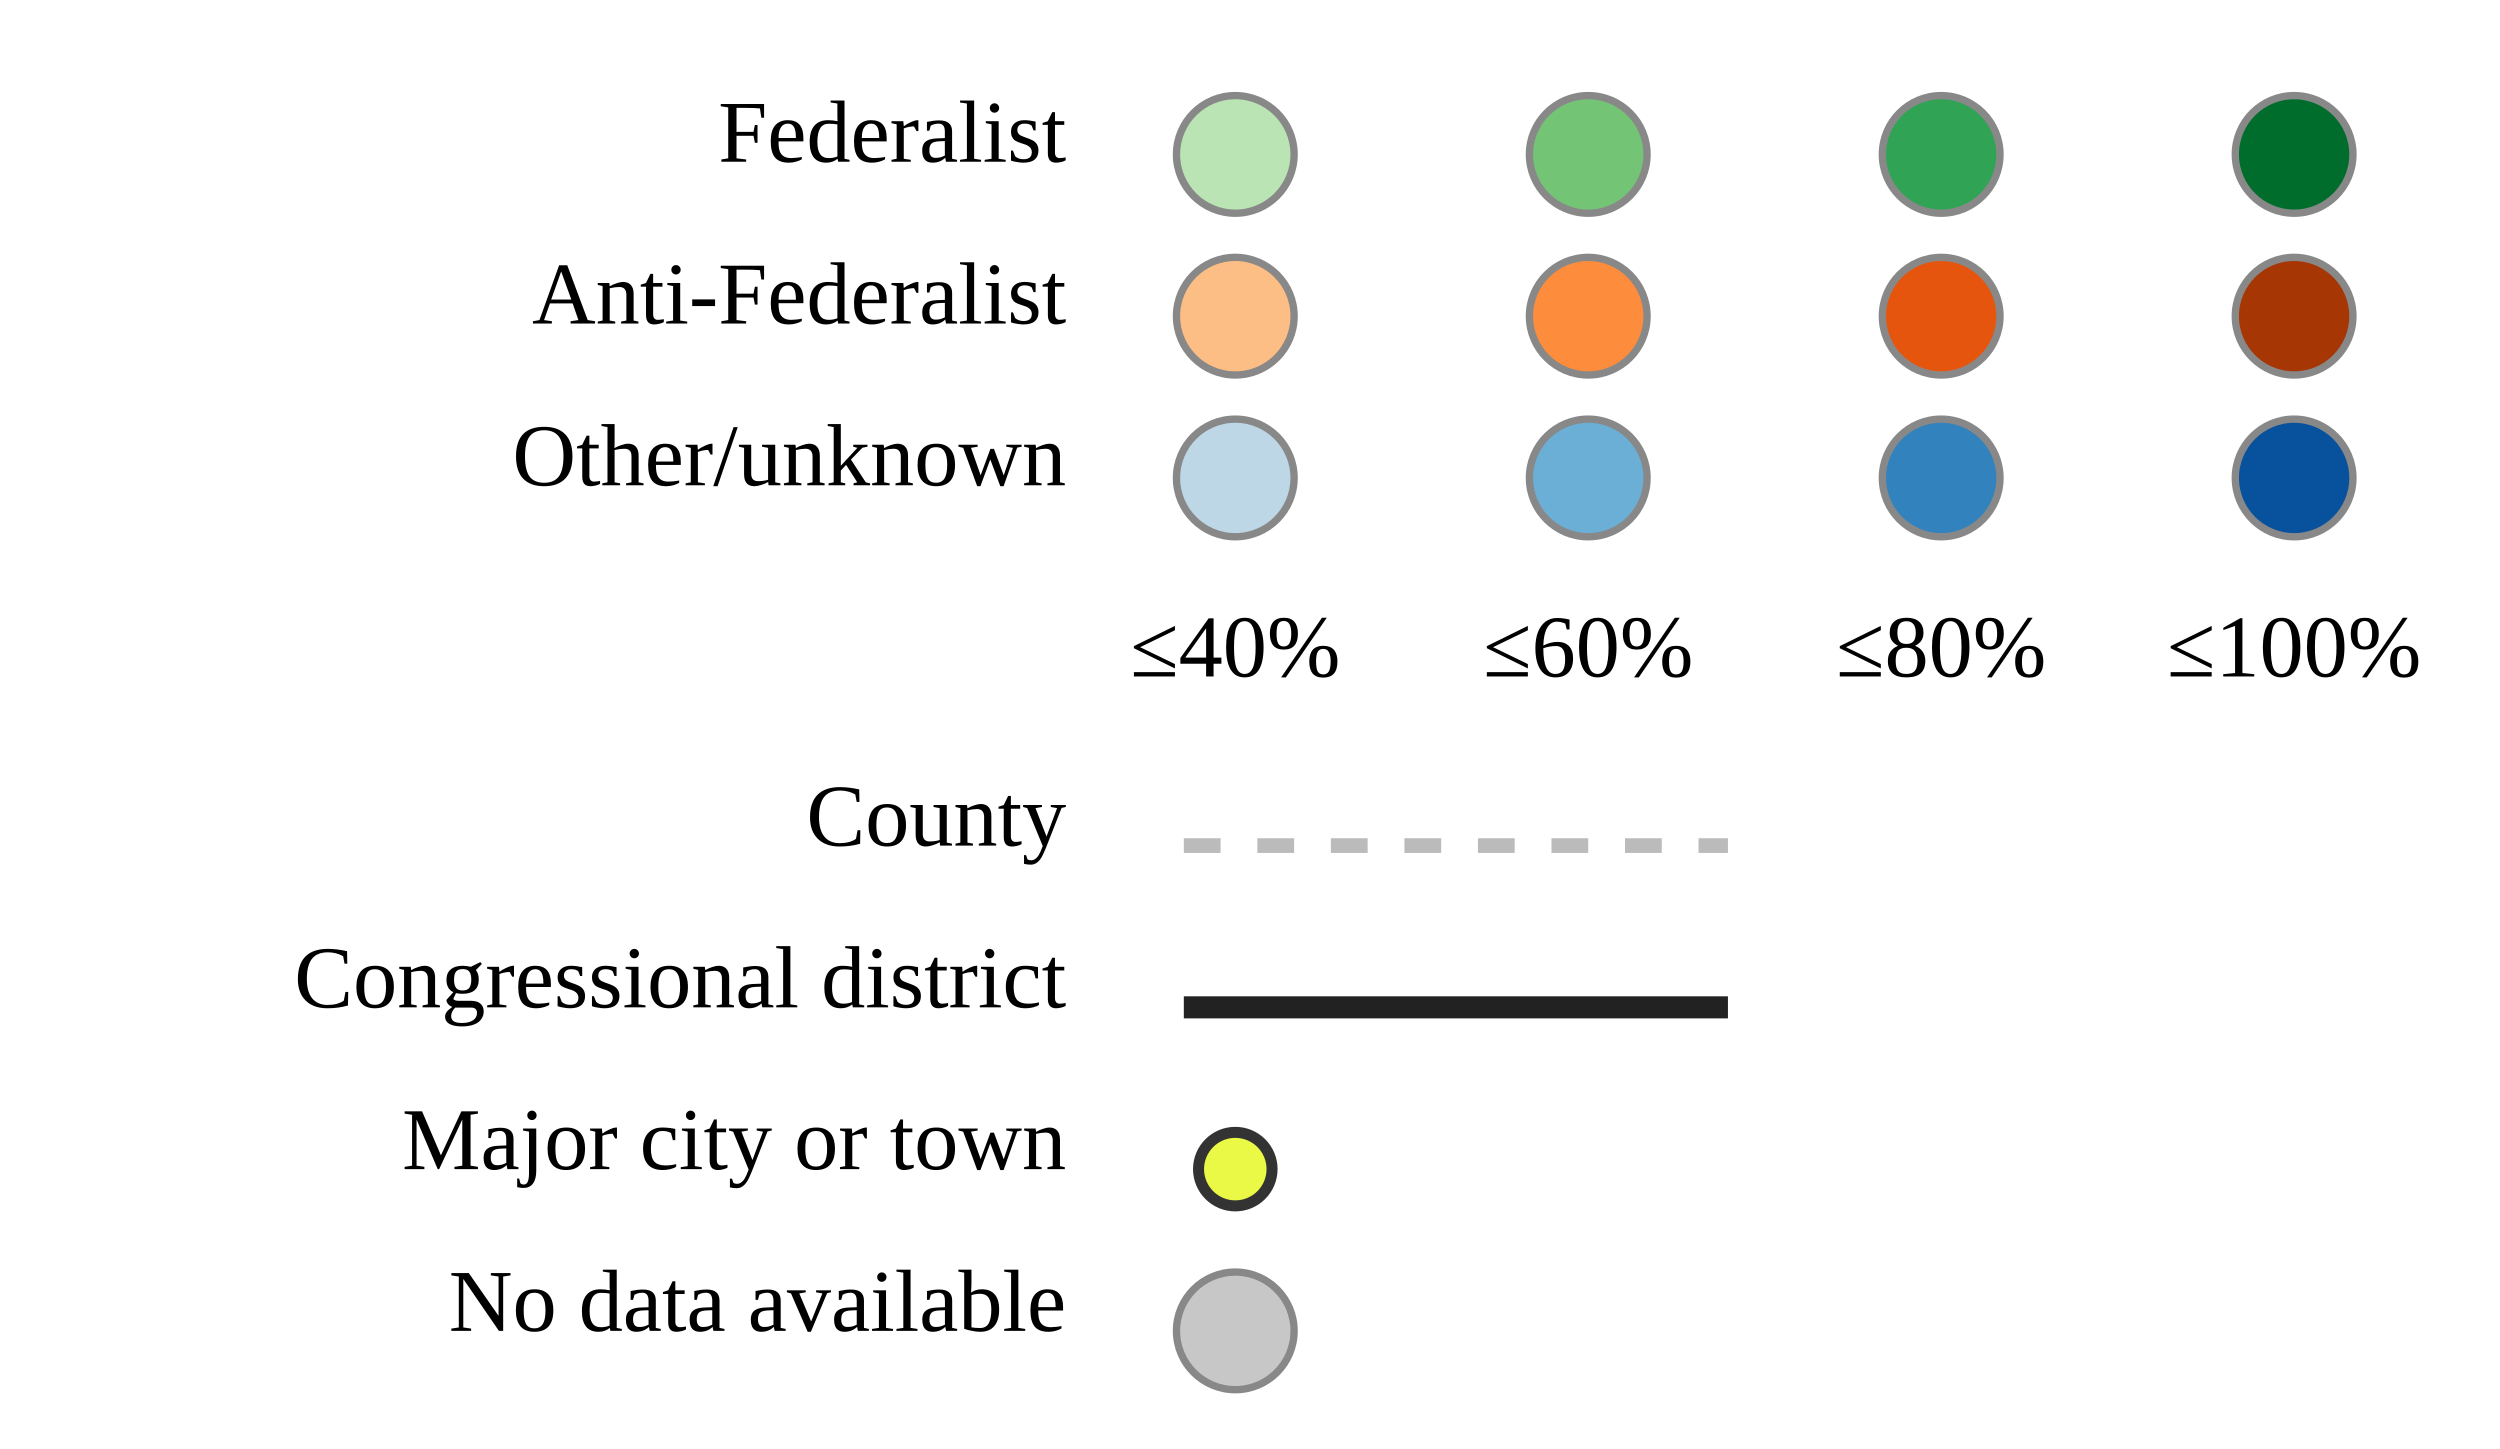
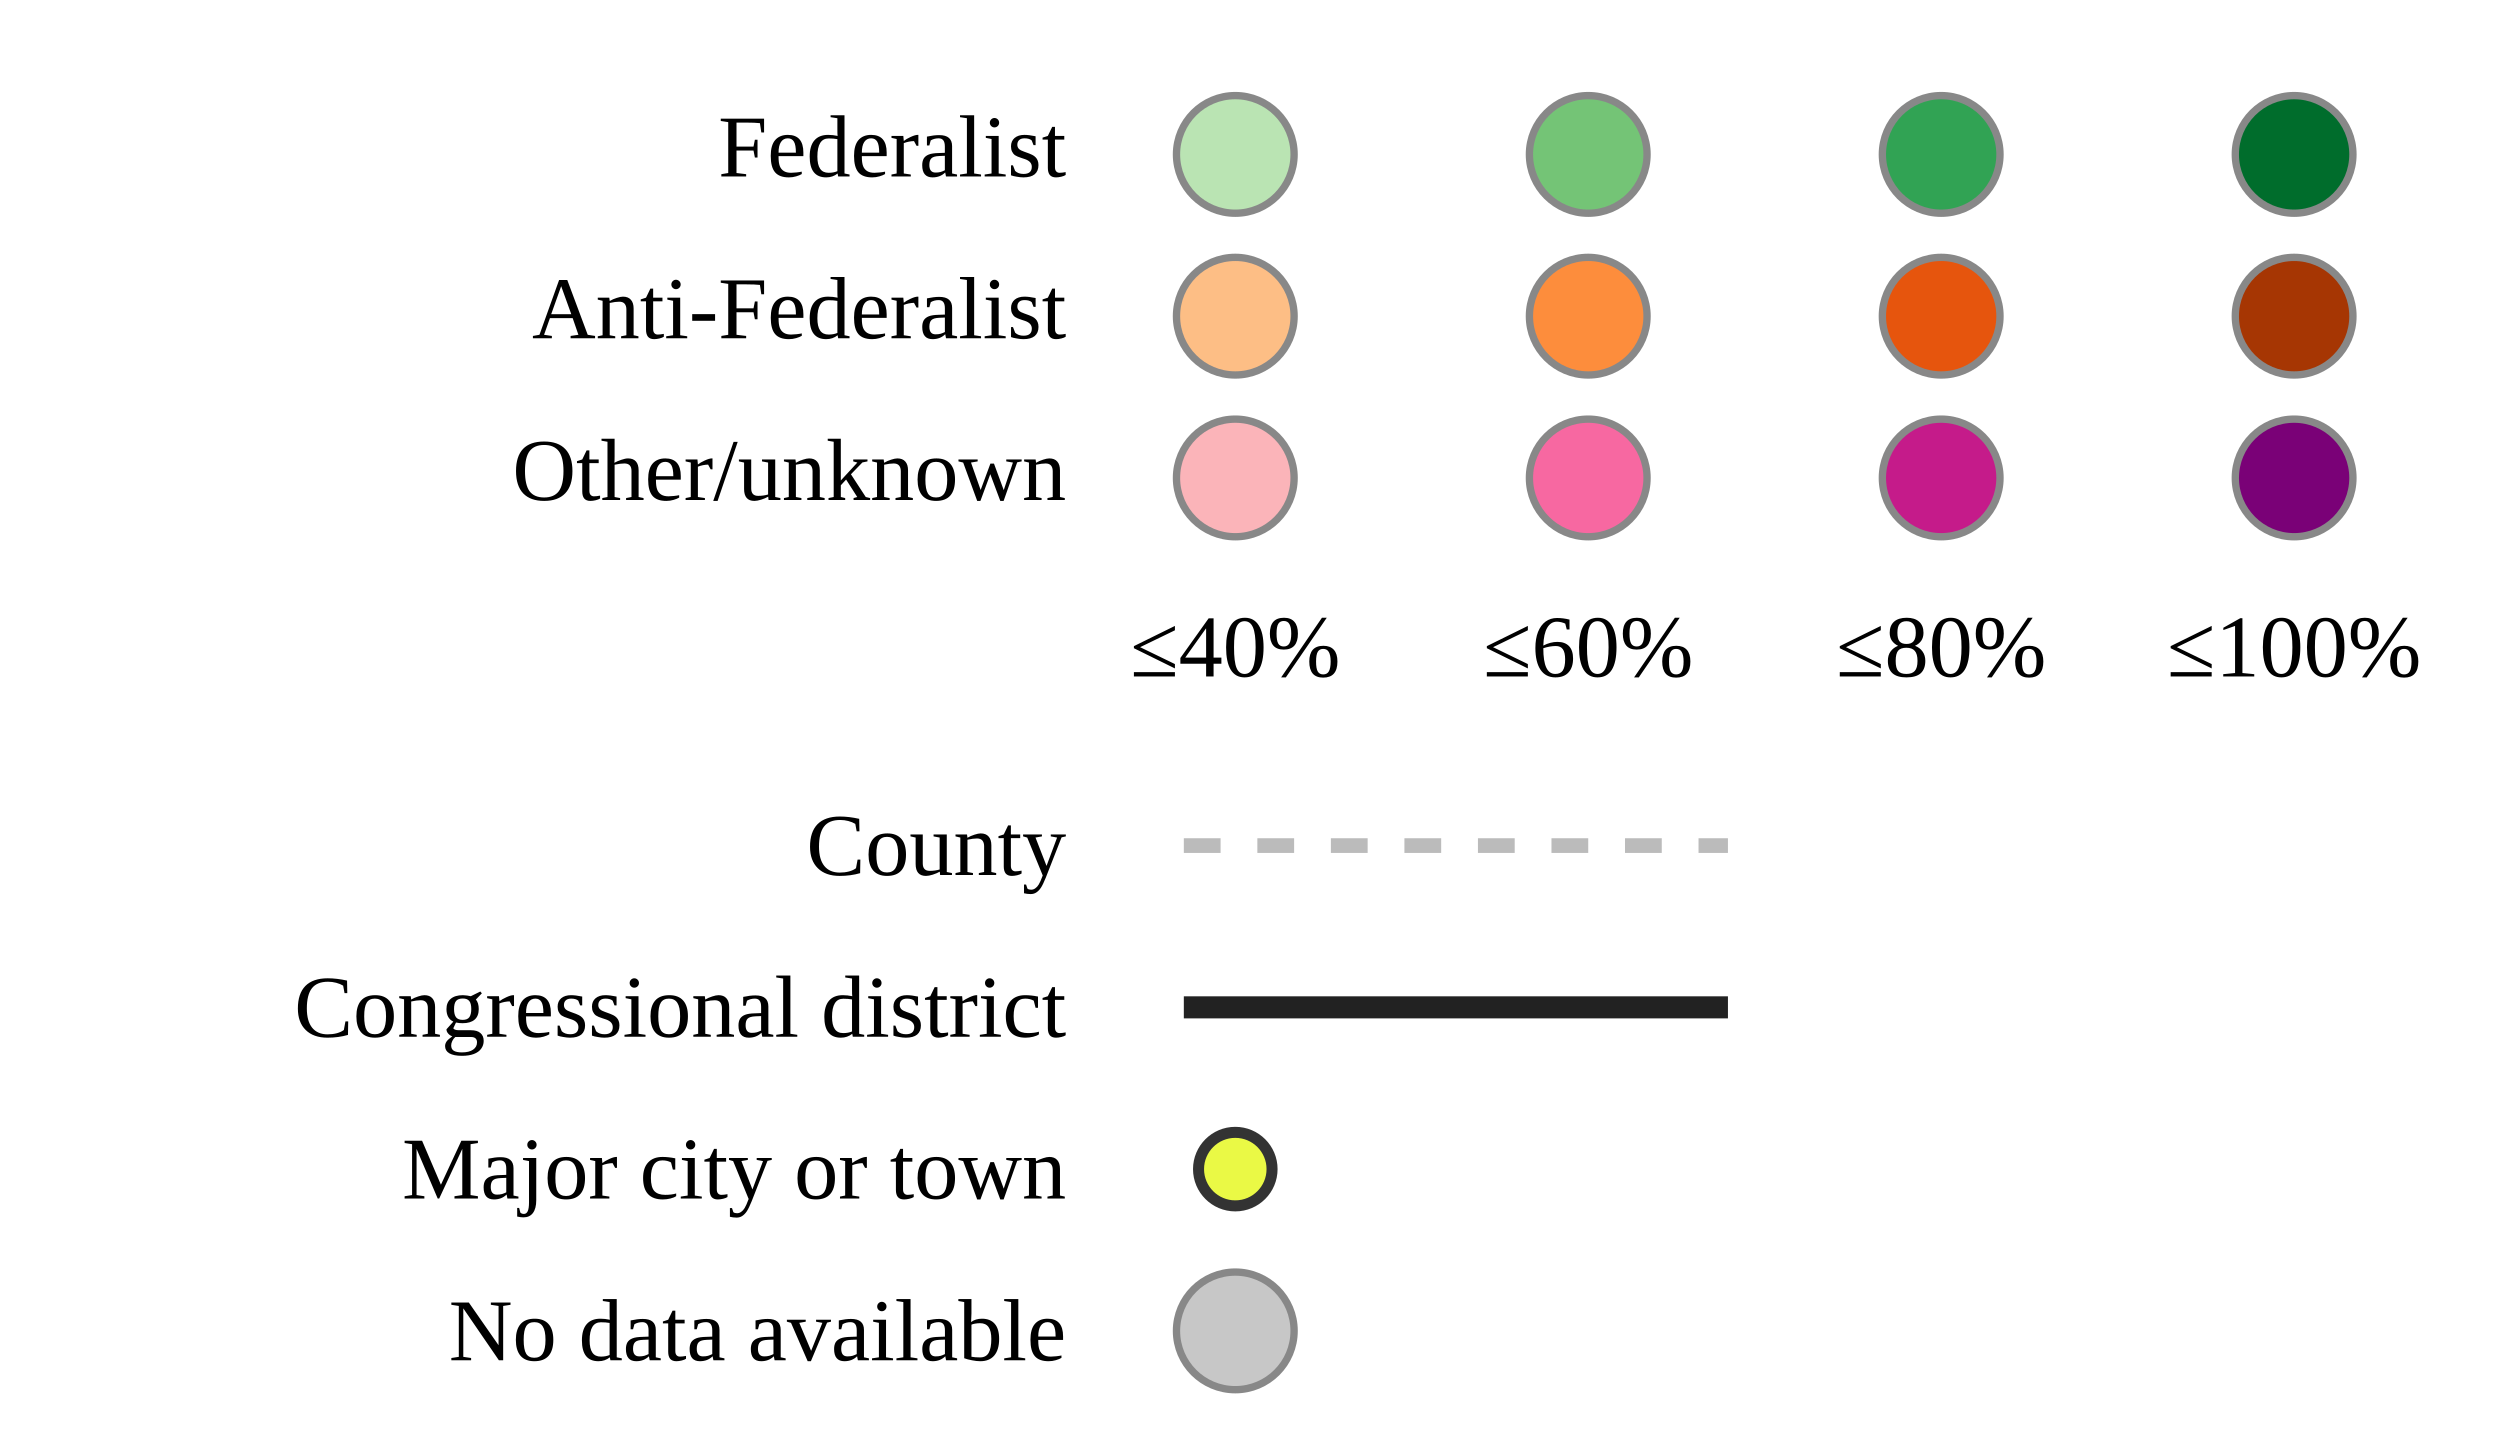
<svg xmlns="http://www.w3.org/2000/svg" id="legend" width="340px" height="197" version="1.1" style="height:197px;width:340px;perspective-origin:170px 98.5px;transform-origin:170px 98.5px;">
-   <text text-anchor="end" alignment-baseline="middle" x="145" y="22" style="display:block;height:auto;overflow-x:visible;overflow-y:visible;white-space:nowrap;width:auto;perspective-origin:110.328px 0px;transform-origin:0px 0px;alignment-baseline:middle;text-anchor:end;">Federalist</text>
-   <circle cx="168" cy="21" r="8" fill="#bae4b3" stroke="#888" style="height:auto;overflow-x:visible;overflow-y:visible;width:auto;perspective-origin:0px 0px;transform-origin:0px 0px;fill:rgb(186, 228, 179);stroke:rgb(136, 136, 136);cx:168px;cy:21px;r:8px;" />
-   <circle cx="216" cy="21" r="8" fill="#74c476" stroke="#888" style="height:auto;overflow-x:visible;overflow-y:visible;width:auto;perspective-origin:0px 0px;transform-origin:0px 0px;fill:rgb(116, 196, 118);stroke:rgb(136, 136, 136);cx:216px;cy:21px;r:8px;" />
-   <circle cx="264" cy="21" r="8" fill="#31a354" stroke="#888" style="height:auto;overflow-x:visible;overflow-y:visible;width:auto;perspective-origin:0px 0px;transform-origin:0px 0px;fill:rgb(49, 163, 84);stroke:rgb(136, 136, 136);cx:264px;cy:21px;r:8px;" />
-   <circle cx="312" cy="21" r="8" fill="#006d2c" stroke="#888" style="height:auto;overflow-x:visible;overflow-y:visible;width:auto;perspective-origin:0px 0px;transform-origin:0px 0px;fill:rgb(0, 109, 44);stroke:rgb(136, 136, 136);cx:312px;cy:21px;r:8px;" />
-   <text text-anchor="end" alignment-baseline="middle" x="145" y="44" style="display:block;height:auto;overflow-x:visible;overflow-y:visible;white-space:nowrap;width:auto;perspective-origin:93.453px 0px;transform-origin:0px 0px;alignment-baseline:middle;text-anchor:end;">Anti-Federalist</text>
-   <circle cx="168" cy="43" r="8" fill="#fdbe85" stroke="#888" style="height:auto;overflow-x:visible;overflow-y:visible;width:auto;perspective-origin:0px 0px;transform-origin:0px 0px;fill:rgb(253, 190, 133);stroke:rgb(136, 136, 136);cx:168px;cy:43px;r:8px;" />
-   <circle cx="216" cy="43" r="8" fill="#fd8d3c" stroke="#888" style="height:auto;overflow-x:visible;overflow-y:visible;width:auto;perspective-origin:0px 0px;transform-origin:0px 0px;fill:rgb(253, 141, 60);stroke:rgb(136, 136, 136);cx:216px;cy:43px;r:8px;" />
-   <circle cx="264" cy="43" r="8" fill="#e6550d" stroke="#888" style="height:auto;overflow-x:visible;overflow-y:visible;width:auto;perspective-origin:0px 0px;transform-origin:0px 0px;fill:rgb(230, 85, 13);stroke:rgb(136, 136, 136);cx:264px;cy:43px;r:8px;" />
-   <circle cx="312" cy="43" r="8" fill="#a63603" stroke="#888" style="height:auto;overflow-x:visible;overflow-y:visible;width:auto;perspective-origin:0px 0px;transform-origin:0px 0px;fill:rgb(166, 54, 3);stroke:rgb(136, 136, 136);cx:312px;cy:43px;r:8px;" />
-   <text text-anchor="end" alignment-baseline="middle" x="145" y="66" style="display:block;height:auto;overflow-x:visible;overflow-y:visible;white-space:nowrap;width:auto;perspective-origin:79.703px 0px;transform-origin:0px 0px;alignment-baseline:middle;text-anchor:end;">Other/unknown</text>
-   <circle cx="168" cy="65" r="8" fill="#bdd7e7" stroke="#888" style="height:auto;overflow-x:visible;overflow-y:visible;width:auto;perspective-origin:0px 0px;transform-origin:0px 0px;fill:rgb(189, 215, 231);stroke:rgb(136, 136, 136);cx:168px;cy:65px;r:8px;" />
-   <circle cx="216" cy="65" r="8" fill="#6baed6" stroke="#888" style="height:auto;overflow-x:visible;overflow-y:visible;width:auto;perspective-origin:0px 0px;transform-origin:0px 0px;fill:rgb(107, 174, 214);stroke:rgb(136, 136, 136);cx:216px;cy:65px;r:8px;" />
-   <circle cx="264" cy="65" r="8" fill="#3182bd" stroke="#888" style="height:auto;overflow-x:visible;overflow-y:visible;width:auto;perspective-origin:0px 0px;transform-origin:0px 0px;fill:rgb(49, 130, 189);stroke:rgb(136, 136, 136);cx:264px;cy:65px;r:8px;" />
-   <circle cx="312" cy="65" r="8" fill="#08519c" stroke="#888" style="height:auto;overflow-x:visible;overflow-y:visible;width:auto;perspective-origin:0px 0px;transform-origin:0px 0px;fill:rgb(8, 81, 156);stroke:rgb(136, 136, 136);cx:312px;cy:65px;r:8px;" />
-   <text x="168" y="92" text-anchor="middle" style="display:block;height:auto;overflow-x:visible;overflow-y:visible;white-space:nowrap;width:auto;perspective-origin:167.984px 0px;transform-origin:0px 0px;text-anchor:middle;">≤40%</text>
-   <text x="216" y="92" text-anchor="middle" style="display:block;height:auto;overflow-x:visible;overflow-y:visible;white-space:nowrap;width:auto;perspective-origin:215.984px 0px;transform-origin:0px 0px;text-anchor:middle;">≤60%</text>
-   <text x="264" y="92" text-anchor="middle" style="display:block;height:auto;overflow-x:visible;overflow-y:visible;white-space:nowrap;width:auto;perspective-origin:263.984px 0px;transform-origin:0px 0px;text-anchor:middle;">≤80%</text>
-   <text x="312" y="92" text-anchor="middle" style="display:block;height:auto;overflow-x:visible;overflow-y:visible;white-space:nowrap;width:auto;perspective-origin:311.984px 0px;transform-origin:0px 0px;text-anchor:middle;">≤100%</text>
-   <line stroke-dasharray="5, 5" x1="161" x2="235" y1="115" y2="115" stroke="#bbb" stroke-width="2" style="height:auto;overflow-x:visible;overflow-y:visible;width:auto;perspective-origin:0px 0px;transform-origin:0px 0px;stroke:rgb(187, 187, 187);stroke-dasharray:5px, 5px;stroke-width:2px;" />
-   <text alignment-baseline="middle" text-anchor="end" x="145" y="115" style="display:block;height:auto;overflow-x:visible;overflow-y:visible;white-space:nowrap;width:auto;perspective-origin:121.422px 0px;transform-origin:0px 0px;alignment-baseline:middle;text-anchor:end;">County</text>
-   <line x1="161" x2="235" y1="137" y2="137" stroke="#222" stroke-width="3" style="height:auto;overflow-x:visible;overflow-y:visible;width:auto;perspective-origin:0px 0px;transform-origin:0px 0px;stroke:rgb(34, 34, 34);stroke-width:3px;" />
-   <text alignment-baseline="middle" text-anchor="end" x="145" y="137" style="display:block;height:auto;overflow-x:visible;overflow-y:visible;white-space:nowrap;width:auto;perspective-origin:75.016px 0px;transform-origin:0px 0px;alignment-baseline:middle;text-anchor:end;">Congressional district</text>
-   <circle cx="168" cy="159" r="5" fill="#eaf945" stroke="#333" stroke-width="1.5" style="height:auto;overflow-x:visible;overflow-y:visible;width:auto;perspective-origin:0px 0px;transform-origin:0px 0px;fill:rgb(234, 249, 69);stroke:rgb(51, 51, 51);stroke-width:1.5px;cx:168px;cy:159px;r:5px;" />
-   <text alignment-baseline="middle" text-anchor="end" x="145" y="159" style="display:block;height:auto;overflow-x:visible;overflow-y:visible;white-space:nowrap;width:auto;perspective-origin:84.781px 0px;transform-origin:0px 0px;alignment-baseline:middle;text-anchor:end;">Major city or town</text>
-   <circle cx="168" cy="181" r="8" fill="rgb(199, 199, 199)" stroke="#888" style="height:auto;overflow-x:visible;overflow-y:visible;width:auto;perspective-origin:0px 0px;transform-origin:0px 0px;fill:rgb(199, 199, 199);stroke:rgb(136, 136, 136);cx:168px;cy:181px;r:8px;" />
-   <text alignment-baseline="middle" text-anchor="end" x="145" y="181" style="display:block;height:auto;overflow-x:visible;overflow-y:visible;white-space:nowrap;width:auto;perspective-origin:89.016px 0px;transform-origin:0px 0px;alignment-baseline:middle;text-anchor:end;">No data available</text>
+   <defs id="defs59" />
+   <text alignment-baseline="middle" x="145" y="24" style="text-anchor:end;white-space:nowrap;display:block" id="text2">Federalist</text>
+   <circle cx="168" cy="21" r="8" fill="#bae4b3" stroke="#888" style="height:auto;overflow-x:visible;overflow-y:visible;width:auto;perspective-origin:0px 0px;transform-origin:0px 0px;fill:rgb(186, 228, 179);stroke:rgb(136, 136, 136);cx:168px;cy:21px;r:8px;" id="circle4" />
+   <circle cx="216" cy="21" r="8" fill="#74c476" stroke="#888" style="height:auto;overflow-x:visible;overflow-y:visible;width:auto;perspective-origin:0px 0px;transform-origin:0px 0px;fill:rgb(116, 196, 118);stroke:rgb(136, 136, 136);cx:216px;cy:21px;r:8px;" id="circle6" />
+   <circle cx="264" cy="21" r="8" fill="#31a354" stroke="#888" style="height:auto;overflow-x:visible;overflow-y:visible;width:auto;perspective-origin:0px 0px;transform-origin:0px 0px;fill:rgb(49, 163, 84);stroke:rgb(136, 136, 136);cx:264px;cy:21px;r:8px;" id="circle8" />
+   <circle cx="312" cy="21" r="8" fill="#006d2c" stroke="#888" style="height:auto;overflow-x:visible;overflow-y:visible;width:auto;perspective-origin:0px 0px;transform-origin:0px 0px;fill:rgb(0, 109, 44);stroke:rgb(136, 136, 136);cx:312px;cy:21px;r:8px;" id="circle10" />
+   <text alignment-baseline="middle" x="145" y="46" style="text-anchor:end;white-space:nowrap;display:block" id="text12">Anti-Federalist</text>
+   <circle cx="168" cy="43" r="8" fill="#fdbe85" stroke="#888" style="height:auto;overflow-x:visible;overflow-y:visible;width:auto;perspective-origin:0px 0px;transform-origin:0px 0px;fill:rgb(253, 190, 133);stroke:rgb(136, 136, 136);cx:168px;cy:43px;r:8px;" id="circle14" />
+   <circle cx="216" cy="43" r="8" fill="#fd8d3c" stroke="#888" style="height:auto;overflow-x:visible;overflow-y:visible;width:auto;perspective-origin:0px 0px;transform-origin:0px 0px;fill:rgb(253, 141, 60);stroke:rgb(136, 136, 136);cx:216px;cy:43px;r:8px;" id="circle16" />
+   <circle cx="264" cy="43" r="8" fill="#e6550d" stroke="#888" style="height:auto;overflow-x:visible;overflow-y:visible;width:auto;perspective-origin:0px 0px;transform-origin:0px 0px;fill:rgb(230, 85, 13);stroke:rgb(136, 136, 136);cx:264px;cy:43px;r:8px;" id="circle18" />
+   <circle cx="312" cy="43" r="8" fill="#a63603" stroke="#888" style="height:auto;overflow-x:visible;overflow-y:visible;width:auto;perspective-origin:0px 0px;transform-origin:0px 0px;fill:rgb(166, 54, 3);stroke:rgb(136, 136, 136);cx:312px;cy:43px;r:8px;" id="circle20" />
+   <text alignment-baseline="middle" x="145" y="68" style="text-anchor:end;white-space:nowrap;display:block" id="text22">Other/unknown</text>
+   <circle cx="168" cy="65" r="8" fill="#bdd7e7" stroke="#888" style="height:auto;overflow-x:visible;overflow-y:visible;width:auto;perspective-origin:0px 0px;transform-origin:0px 0px;fill:#fbb4b9;stroke:rgb(136, 136, 136);cx:168px;cy:65px;r:8px;fill-opacity:1" id="circle24" />
+   <circle cx="216" cy="65" r="8" fill="#6baed6" stroke="#888" style="height:auto;overflow-x:visible;overflow-y:visible;width:auto;perspective-origin:0px 0px;transform-origin:0px 0px;fill:#f768a1;stroke:rgb(136, 136, 136);cx:216px;cy:65px;r:8px;fill-opacity:1" id="circle26" />
+   <circle cx="264" cy="65" r="8" fill="#3182bd" stroke="#888" style="height:auto;overflow-x:visible;overflow-y:visible;width:auto;perspective-origin:0px 0px;transform-origin:0px 0px;fill:#c51b8a;stroke:rgb(136, 136, 136);cx:264px;cy:65px;r:8px;fill-opacity:1" id="circle28" />
+   <circle cx="312" cy="65" r="8" fill="#08519c" stroke="#888" style="height:auto;overflow-x:visible;overflow-y:visible;width:auto;perspective-origin:0px 0px;transform-origin:0px 0px;fill:#7a0177;stroke:rgb(136, 136, 136);cx:312px;cy:65px;r:8px;fill-opacity:1" id="circle30" />
+   <text x="168" y="92" text-anchor="middle" style="display:block;height:auto;overflow-x:visible;overflow-y:visible;white-space:nowrap;width:auto;perspective-origin:167.984px 0px;transform-origin:0px 0px;text-anchor:middle;" id="text32">≤40%</text>
+   <text x="216" y="92" text-anchor="middle" style="display:block;height:auto;overflow-x:visible;overflow-y:visible;white-space:nowrap;width:auto;perspective-origin:215.984px 0px;transform-origin:0px 0px;text-anchor:middle;" id="text34">≤60%</text>
+   <text x="264" y="92" text-anchor="middle" style="display:block;height:auto;overflow-x:visible;overflow-y:visible;white-space:nowrap;width:auto;perspective-origin:263.984px 0px;transform-origin:0px 0px;text-anchor:middle;" id="text36">≤80%</text>
+   <text x="312" y="92" text-anchor="middle" style="display:block;height:auto;overflow-x:visible;overflow-y:visible;white-space:nowrap;width:auto;perspective-origin:311.984px 0px;transform-origin:0px 0px;text-anchor:middle;" id="text38">≤100%</text>
+   <line stroke-dasharray="5, 5" x1="161" x2="235" y1="115" y2="115" stroke="#bbb" stroke-width="2" style="height:auto;overflow-x:visible;overflow-y:visible;width:auto;perspective-origin:0px 0px;transform-origin:0px 0px;stroke:rgb(187, 187, 187);stroke-dasharray:5px, 5px;stroke-width:2px;" id="line40" />
+   <text alignment-baseline="middle" x="145" y="119" style="text-anchor:end;white-space:nowrap;display:block" id="text42">County</text>
+   <line x1="161" x2="235" y1="137" y2="137" stroke="#222" stroke-width="3" style="height:auto;overflow-x:visible;overflow-y:visible;width:auto;perspective-origin:0px 0px;transform-origin:0px 0px;stroke:rgb(34, 34, 34);stroke-width:3px;" id="line44" />
+   <text alignment-baseline="middle" x="145" y="141" style="text-anchor:end;white-space:nowrap;display:block" id="text46">Congressional district</text>
+   <circle cx="168" cy="159" r="5" fill="#eaf945" stroke="#333" stroke-width="1.5" style="height:auto;overflow-x:visible;overflow-y:visible;width:auto;perspective-origin:0px 0px;transform-origin:0px 0px;fill:rgb(234, 249, 69);stroke:rgb(51, 51, 51);stroke-width:1.5px;cx:168px;cy:159px;r:5px;" id="circle48" />
+   <text alignment-baseline="middle" x="145" y="163" style="text-anchor:end;white-space:nowrap;display:block" id="text50">Major city or town</text>
+   <circle cx="168" cy="181" r="8" fill="rgb(199, 199, 199)" stroke="#888" style="height:auto;overflow-x:visible;overflow-y:visible;width:auto;perspective-origin:0px 0px;transform-origin:0px 0px;fill:rgb(199, 199, 199);stroke:rgb(136, 136, 136);cx:168px;cy:181px;r:8px;" id="circle52" />
+   <text alignment-baseline="middle" x="145" y="185" style="text-anchor:end;white-space:nowrap;display:block" id="text54">No data available</text>
</svg>
